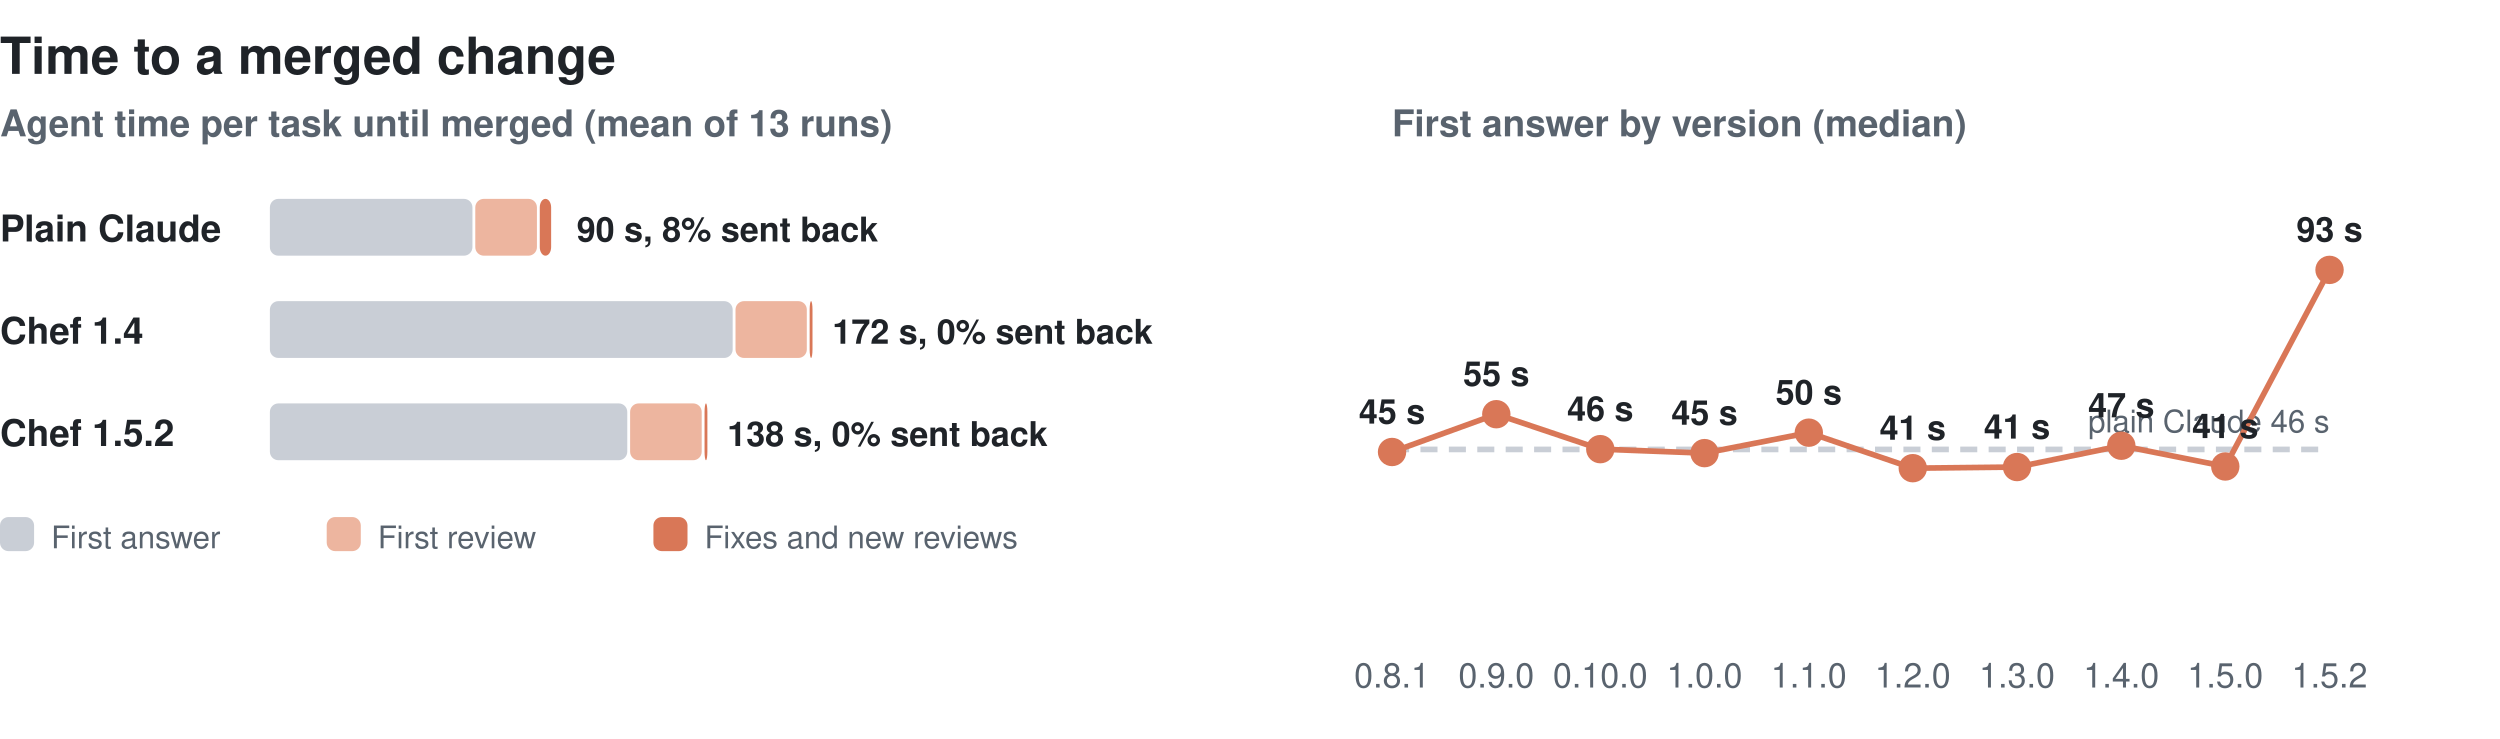
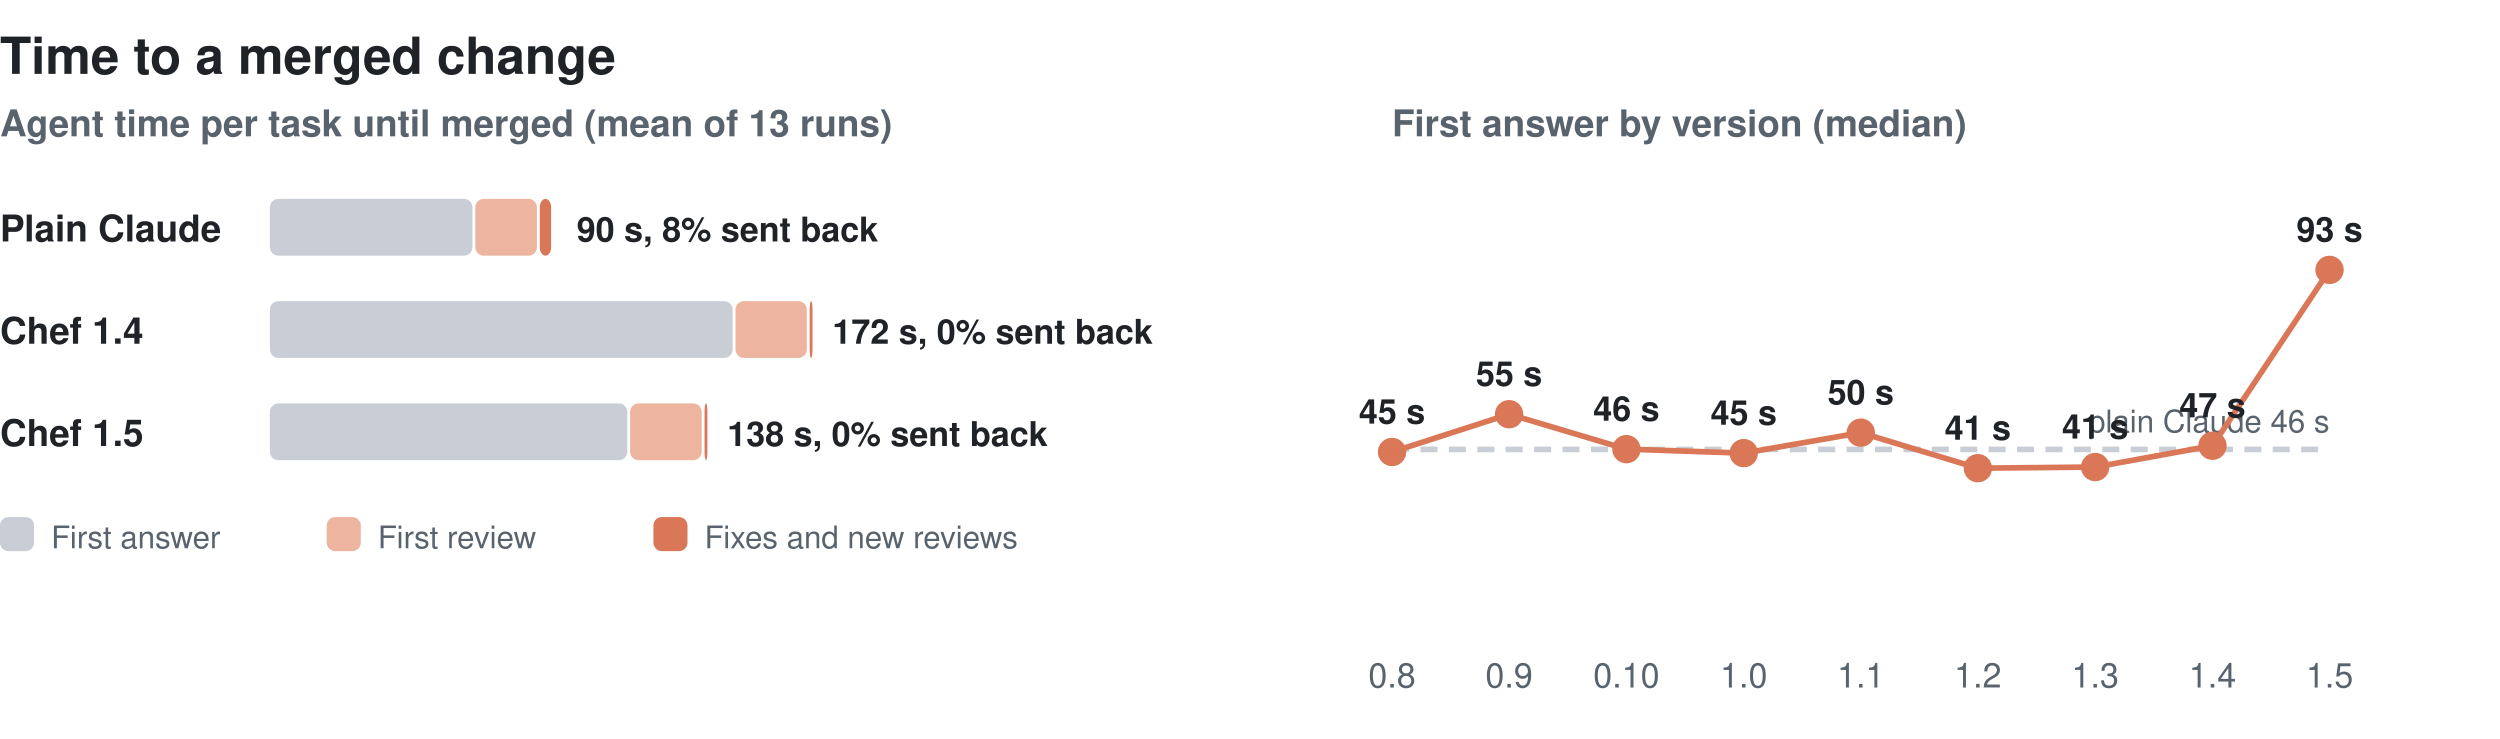
- <svg xmlns="http://www.w3.org/2000/svg" width="880" height="260" viewBox="0 0 880 260" role="img" aria-label="Plain Claude: first answer 65 s, first review 20 s, fixes and new reviews 4 s, 8% sent back; Chef 1.4: first answer 148 s, first review 24 s, fixes and new reviews 0 s, 0% sent back; Chef 1.5.2: first answer 114 s, first review 24 s, fixes and new reviews 0 s, 0% sent back. First answer by version: 0.8.1 45 s, 0.9.0 55 s, 0.10.0 46 s, 1.0.0 45 s, 1.1.0 50 s, 1.2.0 41 s, 1.3.0 41 s, 1.4.0 47 s, 1.5.0 41 s, 1.5.2 93 s; plain Claude 46 s.">
+ <svg xmlns="http://www.w3.org/2000/svg" width="880" height="260" viewBox="0 0 880 260" role="img" aria-label="Plain Claude: first answer 65 s, first review 20 s, fixes and new reviews 4 s, 8% sent back; Chef 1.4: first answer 148 s, first review 24 s, fixes and new reviews 0 s, 0% sent back; Chef 1.5: first answer 114 s, first review 24 s, fixes and new reviews 0 s, 0% sent back. First answer by version: 0.8 45 s, 0.9 55 s, 0.10 46 s, 1.0 45 s, 1.1 50 s, 1.2 41 s, 1.3 41 s, 1.4 47 s, 1.5 93 s; plain Claude 46 s.">
  <text x="0.0" y="26.0" fill="#1F2328" font-family="-apple-system, BlinkMacSystemFont, 'Segoe UI', Helvetica, Arial, sans-serif" font-size="18" font-weight="600" text-anchor="start">Time to a merged change</text>
  <text x="0.0" y="48.0" fill="#59636E" font-family="-apple-system, BlinkMacSystemFont, 'Segoe UI', Helvetica, Arial, sans-serif" font-size="13" font-weight="600" text-anchor="start">Agent time per task until merged (mean of 13 runs)</text>
  <text x="0.0" y="85.0" fill="#1F2328" font-family="-apple-system, BlinkMacSystemFont, 'Segoe UI', Helvetica, Arial, sans-serif" font-size="13" font-weight="600" text-anchor="start">Plain Claude</text>
  <rect x="95.0" y="70.0" width="71.3" height="20.0" rx="3" fill="#C9CED6" />
  <rect x="167.3" y="70.0" width="21.7" height="20.0" rx="3" fill="#EDB59F" />
  <rect x="190.0" y="70.0" width="4.0" height="20.0" rx="3" fill="#D97757" />
  <text x="203.0" y="85.0" fill="#1F2328" font-family="-apple-system, BlinkMacSystemFont, 'Segoe UI', Helvetica, Arial, sans-serif" font-size="12" font-weight="600" text-anchor="start">90 s, 8% sent back</text>
  <text x="0.0" y="121.0" fill="#1F2328" font-family="-apple-system, BlinkMacSystemFont, 'Segoe UI', Helvetica, Arial, sans-serif" font-size="13" font-weight="600" text-anchor="start">Chef 1.4</text>
  <rect x="95.0" y="106.0" width="162.9" height="20.0" rx="3" fill="#C9CED6" />
  <rect x="258.9" y="106.0" width="25.1" height="20.0" rx="3" fill="#EDB59F" />
  <rect x="285.0" y="106.0" width="1.0" height="20.0" rx="3" fill="#D97757" />
  <text x="293.0" y="121.0" fill="#1F2328" font-family="-apple-system, BlinkMacSystemFont, 'Segoe UI', Helvetica, Arial, sans-serif" font-size="12" font-weight="600" text-anchor="start">172 s, 0% sent back</text>
-   <text x="0.0" y="157.0" fill="#1F2328" font-family="-apple-system, BlinkMacSystemFont, 'Segoe UI', Helvetica, Arial, sans-serif" font-size="13" font-weight="600" text-anchor="start">Chef 1.5.2</text>
+   <text x="0.0" y="157.0" fill="#1F2328" font-family="-apple-system, BlinkMacSystemFont, 'Segoe UI', Helvetica, Arial, sans-serif" font-size="13" font-weight="600" text-anchor="start">Chef 1.5</text>
  <rect x="95.0" y="142.0" width="125.8" height="20.0" rx="3" fill="#C9CED6" />
  <rect x="221.8" y="142.0" width="25.2" height="20.0" rx="3" fill="#EDB59F" />
  <rect x="248.0" y="142.0" width="1.0" height="20.0" rx="3" fill="#D97757" />
  <text x="256.0" y="157.0" fill="#1F2328" font-family="-apple-system, BlinkMacSystemFont, 'Segoe UI', Helvetica, Arial, sans-serif" font-size="12" font-weight="600" text-anchor="start">138 s, 0% sent back</text>
  <rect x="0.0" y="182.0" width="12.0" height="12.0" rx="3" fill="#C9CED6" />
  <text x="18.0" y="193.0" fill="#59636E" font-family="-apple-system, BlinkMacSystemFont, 'Segoe UI', Helvetica, Arial, sans-serif" font-size="11" font-weight="400" text-anchor="start">First answer</text>
  <rect x="115.0" y="182.0" width="12.0" height="12.0" rx="3" fill="#EDB59F" />
  <text x="133.0" y="193.0" fill="#59636E" font-family="-apple-system, BlinkMacSystemFont, 'Segoe UI', Helvetica, Arial, sans-serif" font-size="11" font-weight="400" text-anchor="start">First review</text>
  <rect x="230.0" y="182.0" width="12.0" height="12.0" rx="3" fill="#D97757" />
  <text x="248.0" y="193.0" fill="#59636E" font-family="-apple-system, BlinkMacSystemFont, 'Segoe UI', Helvetica, Arial, sans-serif" font-size="11" font-weight="400" text-anchor="start">Fixes and new reviews</text>
  <text x="490.0" y="48.0" fill="#59636E" font-family="-apple-system, BlinkMacSystemFont, 'Segoe UI', Helvetica, Arial, sans-serif" font-size="13" font-weight="600" text-anchor="start">First answer by version (median)</text>
  <line x1="490.0" y1="158.2" x2="820.0" y2="158.2" stroke="#C9CED6" stroke-width="2" stroke-dasharray="6 4" />
  <text x="820.0" y="152.2" fill="#59636E" font-family="-apple-system, BlinkMacSystemFont, 'Segoe UI', Helvetica, Arial, sans-serif" font-size="11" font-weight="400" text-anchor="end">plain Claude 46 s</text>
-   <polyline points="490.0,159.1 526.7,145.8 563.3,158.1 600.0,159.5 636.7,152.3 673.3,164.8 710.0,164.4 746.7,156.9 783.3,164.2 820.0,95.0" fill="none" stroke="#D97757" stroke-width="2" />
+   <polyline points="490.0,159.1 531.2,145.8 572.5,158.1 613.8,159.5 655.0,152.3 696.2,164.8 737.5,164.4 778.8,156.9 820.0,95.0" fill="none" stroke="#D97757" stroke-width="2" />
  <circle cx="490.0" cy="159.1" r="5" fill="#D97757" />
  <text x="490.0" y="149.1" fill="#1F2328" font-family="-apple-system, BlinkMacSystemFont, 'Segoe UI', Helvetica, Arial, sans-serif" font-size="12" font-weight="600" text-anchor="middle">45 s</text>
-   <text x="490.0" y="242.0" fill="#59636E" font-family="-apple-system, BlinkMacSystemFont, 'Segoe UI', Helvetica, Arial, sans-serif" font-size="12" font-weight="400" text-anchor="middle">0.8.1</text>
-   <circle cx="526.7" cy="145.8" r="5" fill="#D97757" />
-   <text x="526.7" y="135.8" fill="#1F2328" font-family="-apple-system, BlinkMacSystemFont, 'Segoe UI', Helvetica, Arial, sans-serif" font-size="12" font-weight="600" text-anchor="middle">55 s</text>
-   <text x="526.7" y="242.0" fill="#59636E" font-family="-apple-system, BlinkMacSystemFont, 'Segoe UI', Helvetica, Arial, sans-serif" font-size="12" font-weight="400" text-anchor="middle">0.9.0</text>
-   <circle cx="563.3" cy="158.1" r="5" fill="#D97757" />
-   <text x="563.3" y="148.1" fill="#1F2328" font-family="-apple-system, BlinkMacSystemFont, 'Segoe UI', Helvetica, Arial, sans-serif" font-size="12" font-weight="600" text-anchor="middle">46 s</text>
-   <text x="563.3" y="242.0" fill="#59636E" font-family="-apple-system, BlinkMacSystemFont, 'Segoe UI', Helvetica, Arial, sans-serif" font-size="12" font-weight="400" text-anchor="middle">0.10.0</text>
-   <circle cx="600.0" cy="159.5" r="5" fill="#D97757" />
-   <text x="600.0" y="149.5" fill="#1F2328" font-family="-apple-system, BlinkMacSystemFont, 'Segoe UI', Helvetica, Arial, sans-serif" font-size="12" font-weight="600" text-anchor="middle">45 s</text>
-   <text x="600.0" y="242.0" fill="#59636E" font-family="-apple-system, BlinkMacSystemFont, 'Segoe UI', Helvetica, Arial, sans-serif" font-size="12" font-weight="400" text-anchor="middle">1.0.0</text>
-   <circle cx="636.7" cy="152.3" r="5" fill="#D97757" />
-   <text x="636.7" y="142.3" fill="#1F2328" font-family="-apple-system, BlinkMacSystemFont, 'Segoe UI', Helvetica, Arial, sans-serif" font-size="12" font-weight="600" text-anchor="middle">50 s</text>
-   <text x="636.7" y="242.0" fill="#59636E" font-family="-apple-system, BlinkMacSystemFont, 'Segoe UI', Helvetica, Arial, sans-serif" font-size="12" font-weight="400" text-anchor="middle">1.1.0</text>
-   <circle cx="673.3" cy="164.8" r="5" fill="#D97757" />
-   <text x="673.3" y="154.8" fill="#1F2328" font-family="-apple-system, BlinkMacSystemFont, 'Segoe UI', Helvetica, Arial, sans-serif" font-size="12" font-weight="600" text-anchor="middle">41 s</text>
-   <text x="673.3" y="242.0" fill="#59636E" font-family="-apple-system, BlinkMacSystemFont, 'Segoe UI', Helvetica, Arial, sans-serif" font-size="12" font-weight="400" text-anchor="middle">1.2.0</text>
-   <circle cx="710.0" cy="164.4" r="5" fill="#D97757" />
-   <text x="710.0" y="154.4" fill="#1F2328" font-family="-apple-system, BlinkMacSystemFont, 'Segoe UI', Helvetica, Arial, sans-serif" font-size="12" font-weight="600" text-anchor="middle">41 s</text>
-   <text x="710.0" y="242.0" fill="#59636E" font-family="-apple-system, BlinkMacSystemFont, 'Segoe UI', Helvetica, Arial, sans-serif" font-size="12" font-weight="400" text-anchor="middle">1.3.0</text>
-   <circle cx="746.7" cy="156.9" r="5" fill="#D97757" />
-   <text x="746.7" y="146.9" fill="#1F2328" font-family="-apple-system, BlinkMacSystemFont, 'Segoe UI', Helvetica, Arial, sans-serif" font-size="12" font-weight="600" text-anchor="middle">47 s</text>
-   <text x="746.7" y="242.0" fill="#59636E" font-family="-apple-system, BlinkMacSystemFont, 'Segoe UI', Helvetica, Arial, sans-serif" font-size="12" font-weight="400" text-anchor="middle">1.4.0</text>
-   <circle cx="783.3" cy="164.2" r="5" fill="#D97757" />
-   <text x="783.3" y="154.2" fill="#1F2328" font-family="-apple-system, BlinkMacSystemFont, 'Segoe UI', Helvetica, Arial, sans-serif" font-size="12" font-weight="600" text-anchor="middle">41 s</text>
-   <text x="783.3" y="242.0" fill="#59636E" font-family="-apple-system, BlinkMacSystemFont, 'Segoe UI', Helvetica, Arial, sans-serif" font-size="12" font-weight="400" text-anchor="middle">1.5.0</text>
+   <text x="490.0" y="242.0" fill="#59636E" font-family="-apple-system, BlinkMacSystemFont, 'Segoe UI', Helvetica, Arial, sans-serif" font-size="12" font-weight="400" text-anchor="middle">0.8</text>
+   <circle cx="531.2" cy="145.8" r="5" fill="#D97757" />
+   <text x="531.2" y="135.8" fill="#1F2328" font-family="-apple-system, BlinkMacSystemFont, 'Segoe UI', Helvetica, Arial, sans-serif" font-size="12" font-weight="600" text-anchor="middle">55 s</text>
+   <text x="531.2" y="242.0" fill="#59636E" font-family="-apple-system, BlinkMacSystemFont, 'Segoe UI', Helvetica, Arial, sans-serif" font-size="12" font-weight="400" text-anchor="middle">0.9</text>
+   <circle cx="572.5" cy="158.1" r="5" fill="#D97757" />
+   <text x="572.5" y="148.1" fill="#1F2328" font-family="-apple-system, BlinkMacSystemFont, 'Segoe UI', Helvetica, Arial, sans-serif" font-size="12" font-weight="600" text-anchor="middle">46 s</text>
+   <text x="572.5" y="242.0" fill="#59636E" font-family="-apple-system, BlinkMacSystemFont, 'Segoe UI', Helvetica, Arial, sans-serif" font-size="12" font-weight="400" text-anchor="middle">0.10</text>
+   <circle cx="613.8" cy="159.5" r="5" fill="#D97757" />
+   <text x="613.8" y="149.5" fill="#1F2328" font-family="-apple-system, BlinkMacSystemFont, 'Segoe UI', Helvetica, Arial, sans-serif" font-size="12" font-weight="600" text-anchor="middle">45 s</text>
+   <text x="613.8" y="242.0" fill="#59636E" font-family="-apple-system, BlinkMacSystemFont, 'Segoe UI', Helvetica, Arial, sans-serif" font-size="12" font-weight="400" text-anchor="middle">1.0</text>
+   <circle cx="655.0" cy="152.3" r="5" fill="#D97757" />
+   <text x="655.0" y="142.3" fill="#1F2328" font-family="-apple-system, BlinkMacSystemFont, 'Segoe UI', Helvetica, Arial, sans-serif" font-size="12" font-weight="600" text-anchor="middle">50 s</text>
+   <text x="655.0" y="242.0" fill="#59636E" font-family="-apple-system, BlinkMacSystemFont, 'Segoe UI', Helvetica, Arial, sans-serif" font-size="12" font-weight="400" text-anchor="middle">1.1</text>
+   <circle cx="696.2" cy="164.8" r="5" fill="#D97757" />
+   <text x="696.2" y="154.8" fill="#1F2328" font-family="-apple-system, BlinkMacSystemFont, 'Segoe UI', Helvetica, Arial, sans-serif" font-size="12" font-weight="600" text-anchor="middle">41 s</text>
+   <text x="696.2" y="242.0" fill="#59636E" font-family="-apple-system, BlinkMacSystemFont, 'Segoe UI', Helvetica, Arial, sans-serif" font-size="12" font-weight="400" text-anchor="middle">1.2</text>
+   <circle cx="737.5" cy="164.4" r="5" fill="#D97757" />
+   <text x="737.5" y="154.4" fill="#1F2328" font-family="-apple-system, BlinkMacSystemFont, 'Segoe UI', Helvetica, Arial, sans-serif" font-size="12" font-weight="600" text-anchor="middle">41 s</text>
+   <text x="737.5" y="242.0" fill="#59636E" font-family="-apple-system, BlinkMacSystemFont, 'Segoe UI', Helvetica, Arial, sans-serif" font-size="12" font-weight="400" text-anchor="middle">1.3</text>
+   <circle cx="778.8" cy="156.9" r="5" fill="#D97757" />
+   <text x="778.8" y="146.9" fill="#1F2328" font-family="-apple-system, BlinkMacSystemFont, 'Segoe UI', Helvetica, Arial, sans-serif" font-size="12" font-weight="600" text-anchor="middle">47 s</text>
+   <text x="778.8" y="242.0" fill="#59636E" font-family="-apple-system, BlinkMacSystemFont, 'Segoe UI', Helvetica, Arial, sans-serif" font-size="12" font-weight="400" text-anchor="middle">1.4</text>
  <circle cx="820.0" cy="95.0" r="5" fill="#D97757" />
  <text x="820.0" y="85.0" fill="#1F2328" font-family="-apple-system, BlinkMacSystemFont, 'Segoe UI', Helvetica, Arial, sans-serif" font-size="12" font-weight="600" text-anchor="middle">93 s</text>
-   <text x="820.0" y="242.0" fill="#59636E" font-family="-apple-system, BlinkMacSystemFont, 'Segoe UI', Helvetica, Arial, sans-serif" font-size="12" font-weight="400" text-anchor="middle">1.5.2</text>
+   <text x="820.0" y="242.0" fill="#59636E" font-family="-apple-system, BlinkMacSystemFont, 'Segoe UI', Helvetica, Arial, sans-serif" font-size="12" font-weight="400" text-anchor="middle">1.5</text>
</svg>
